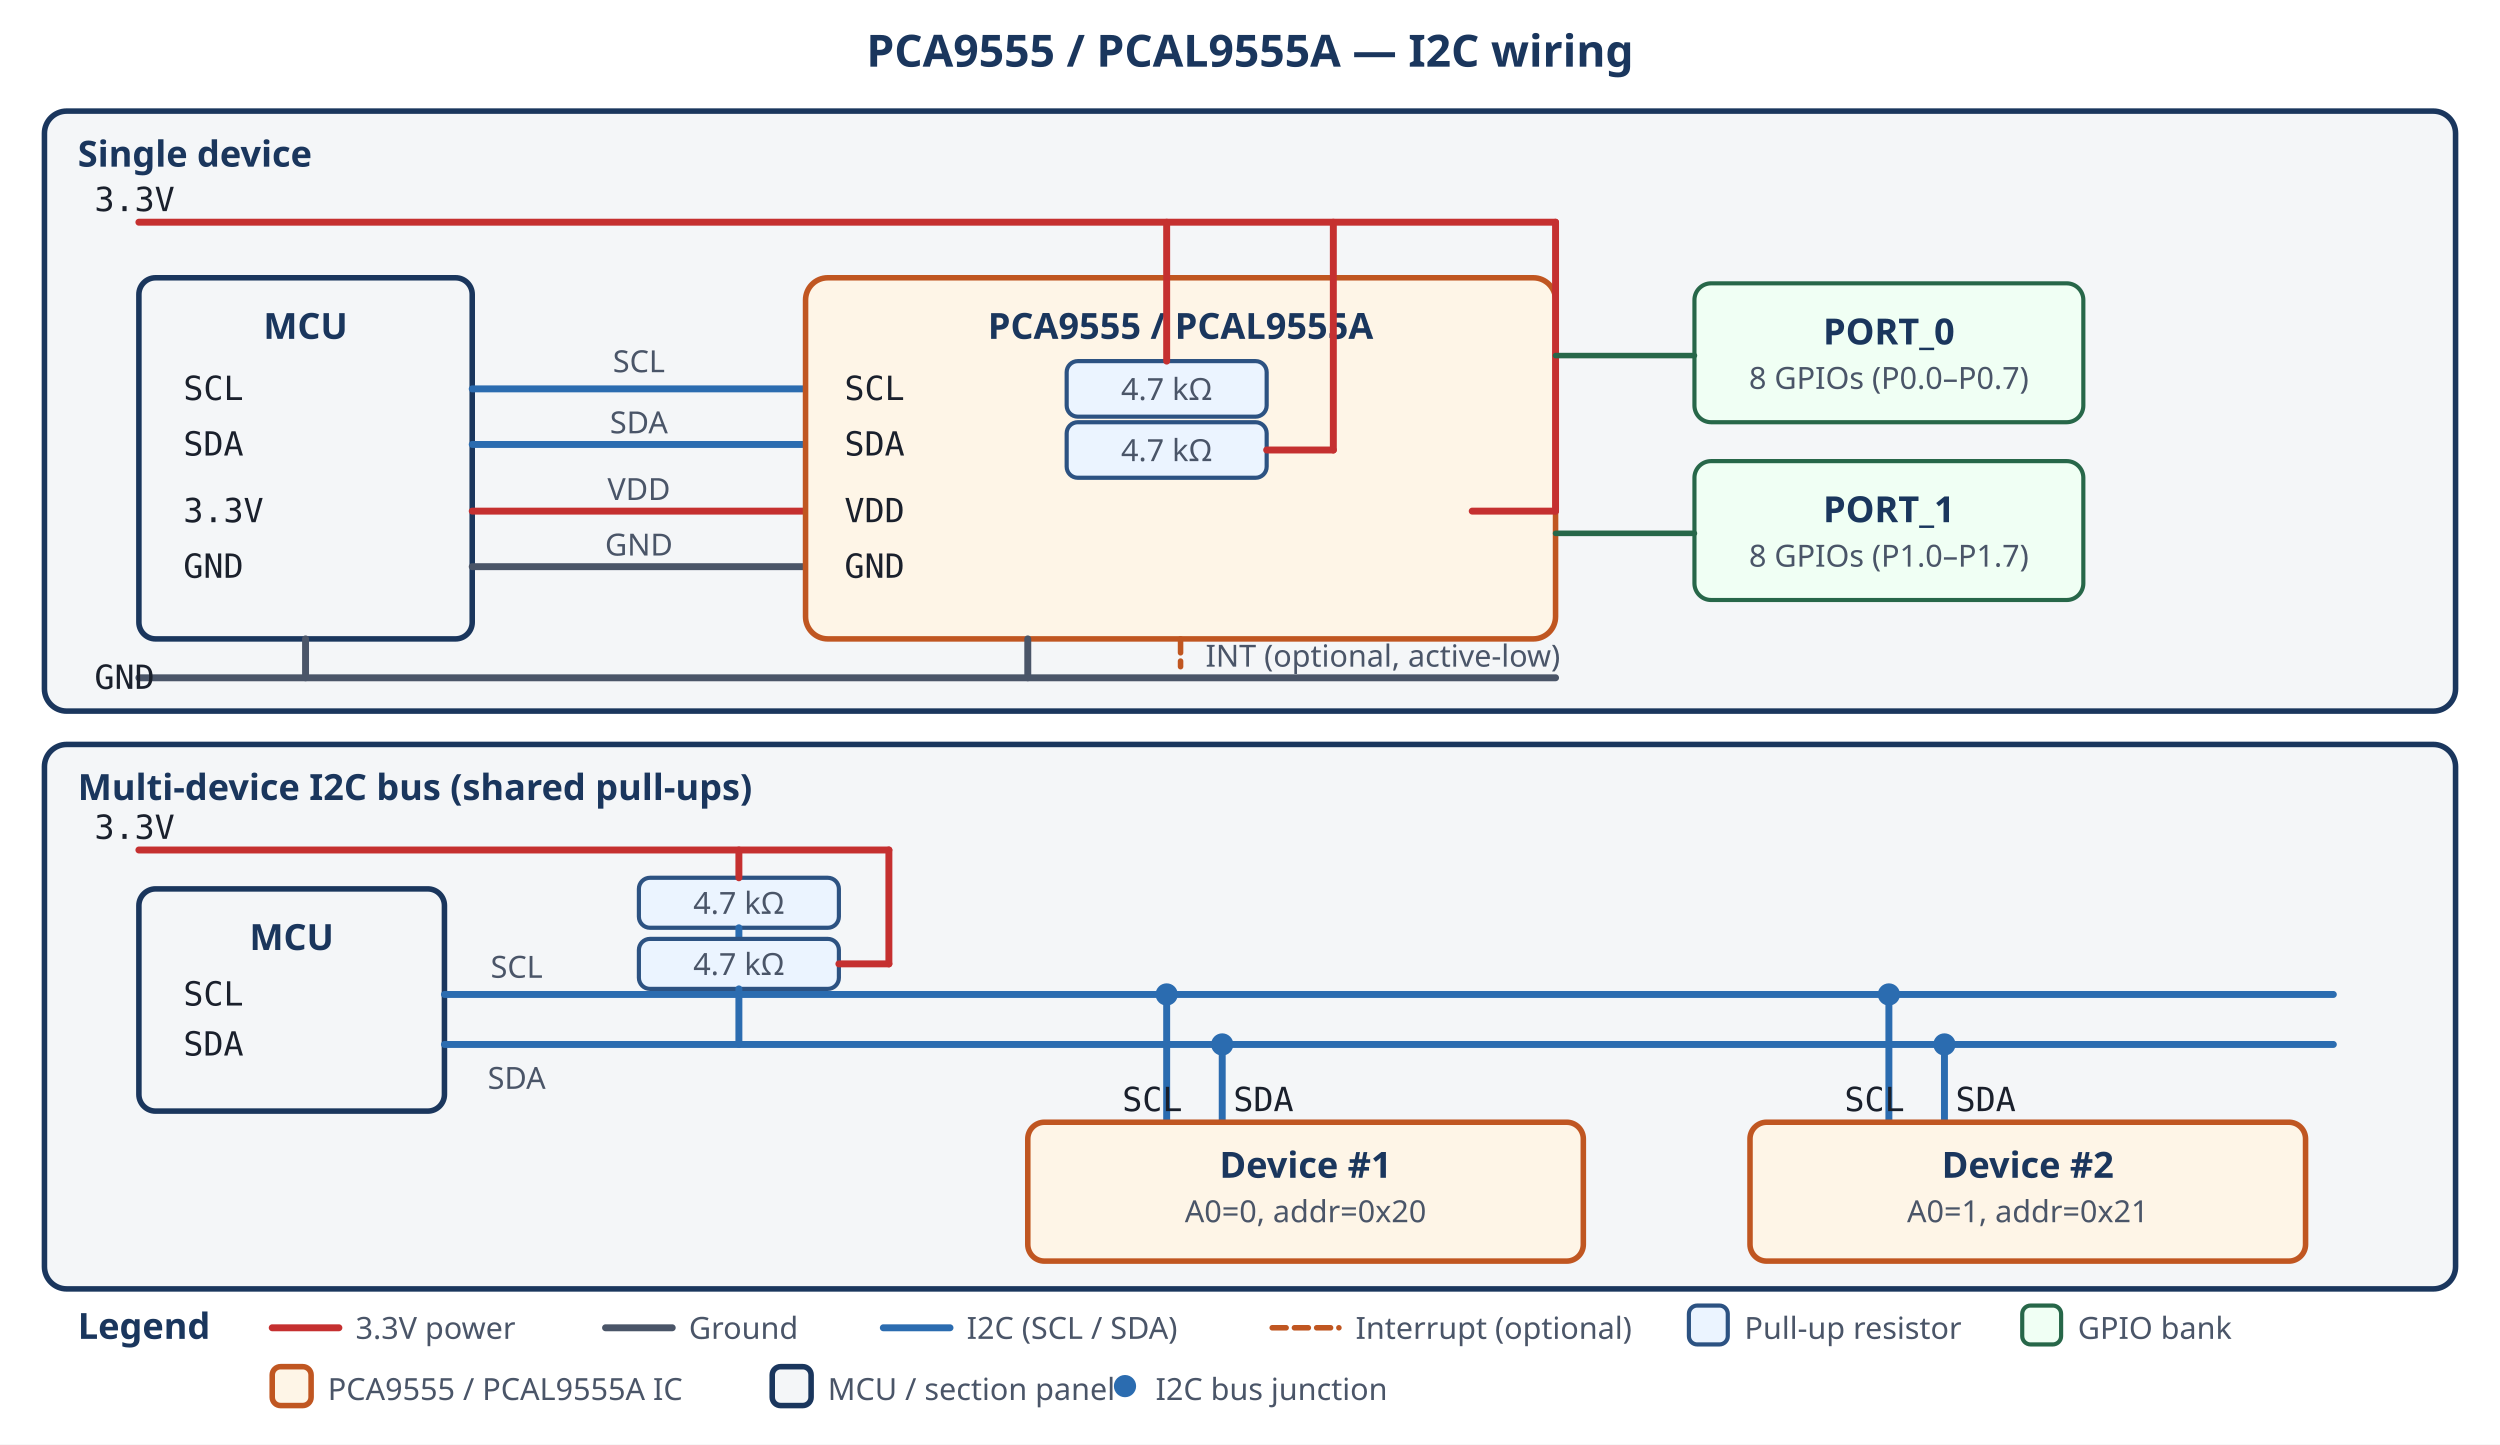
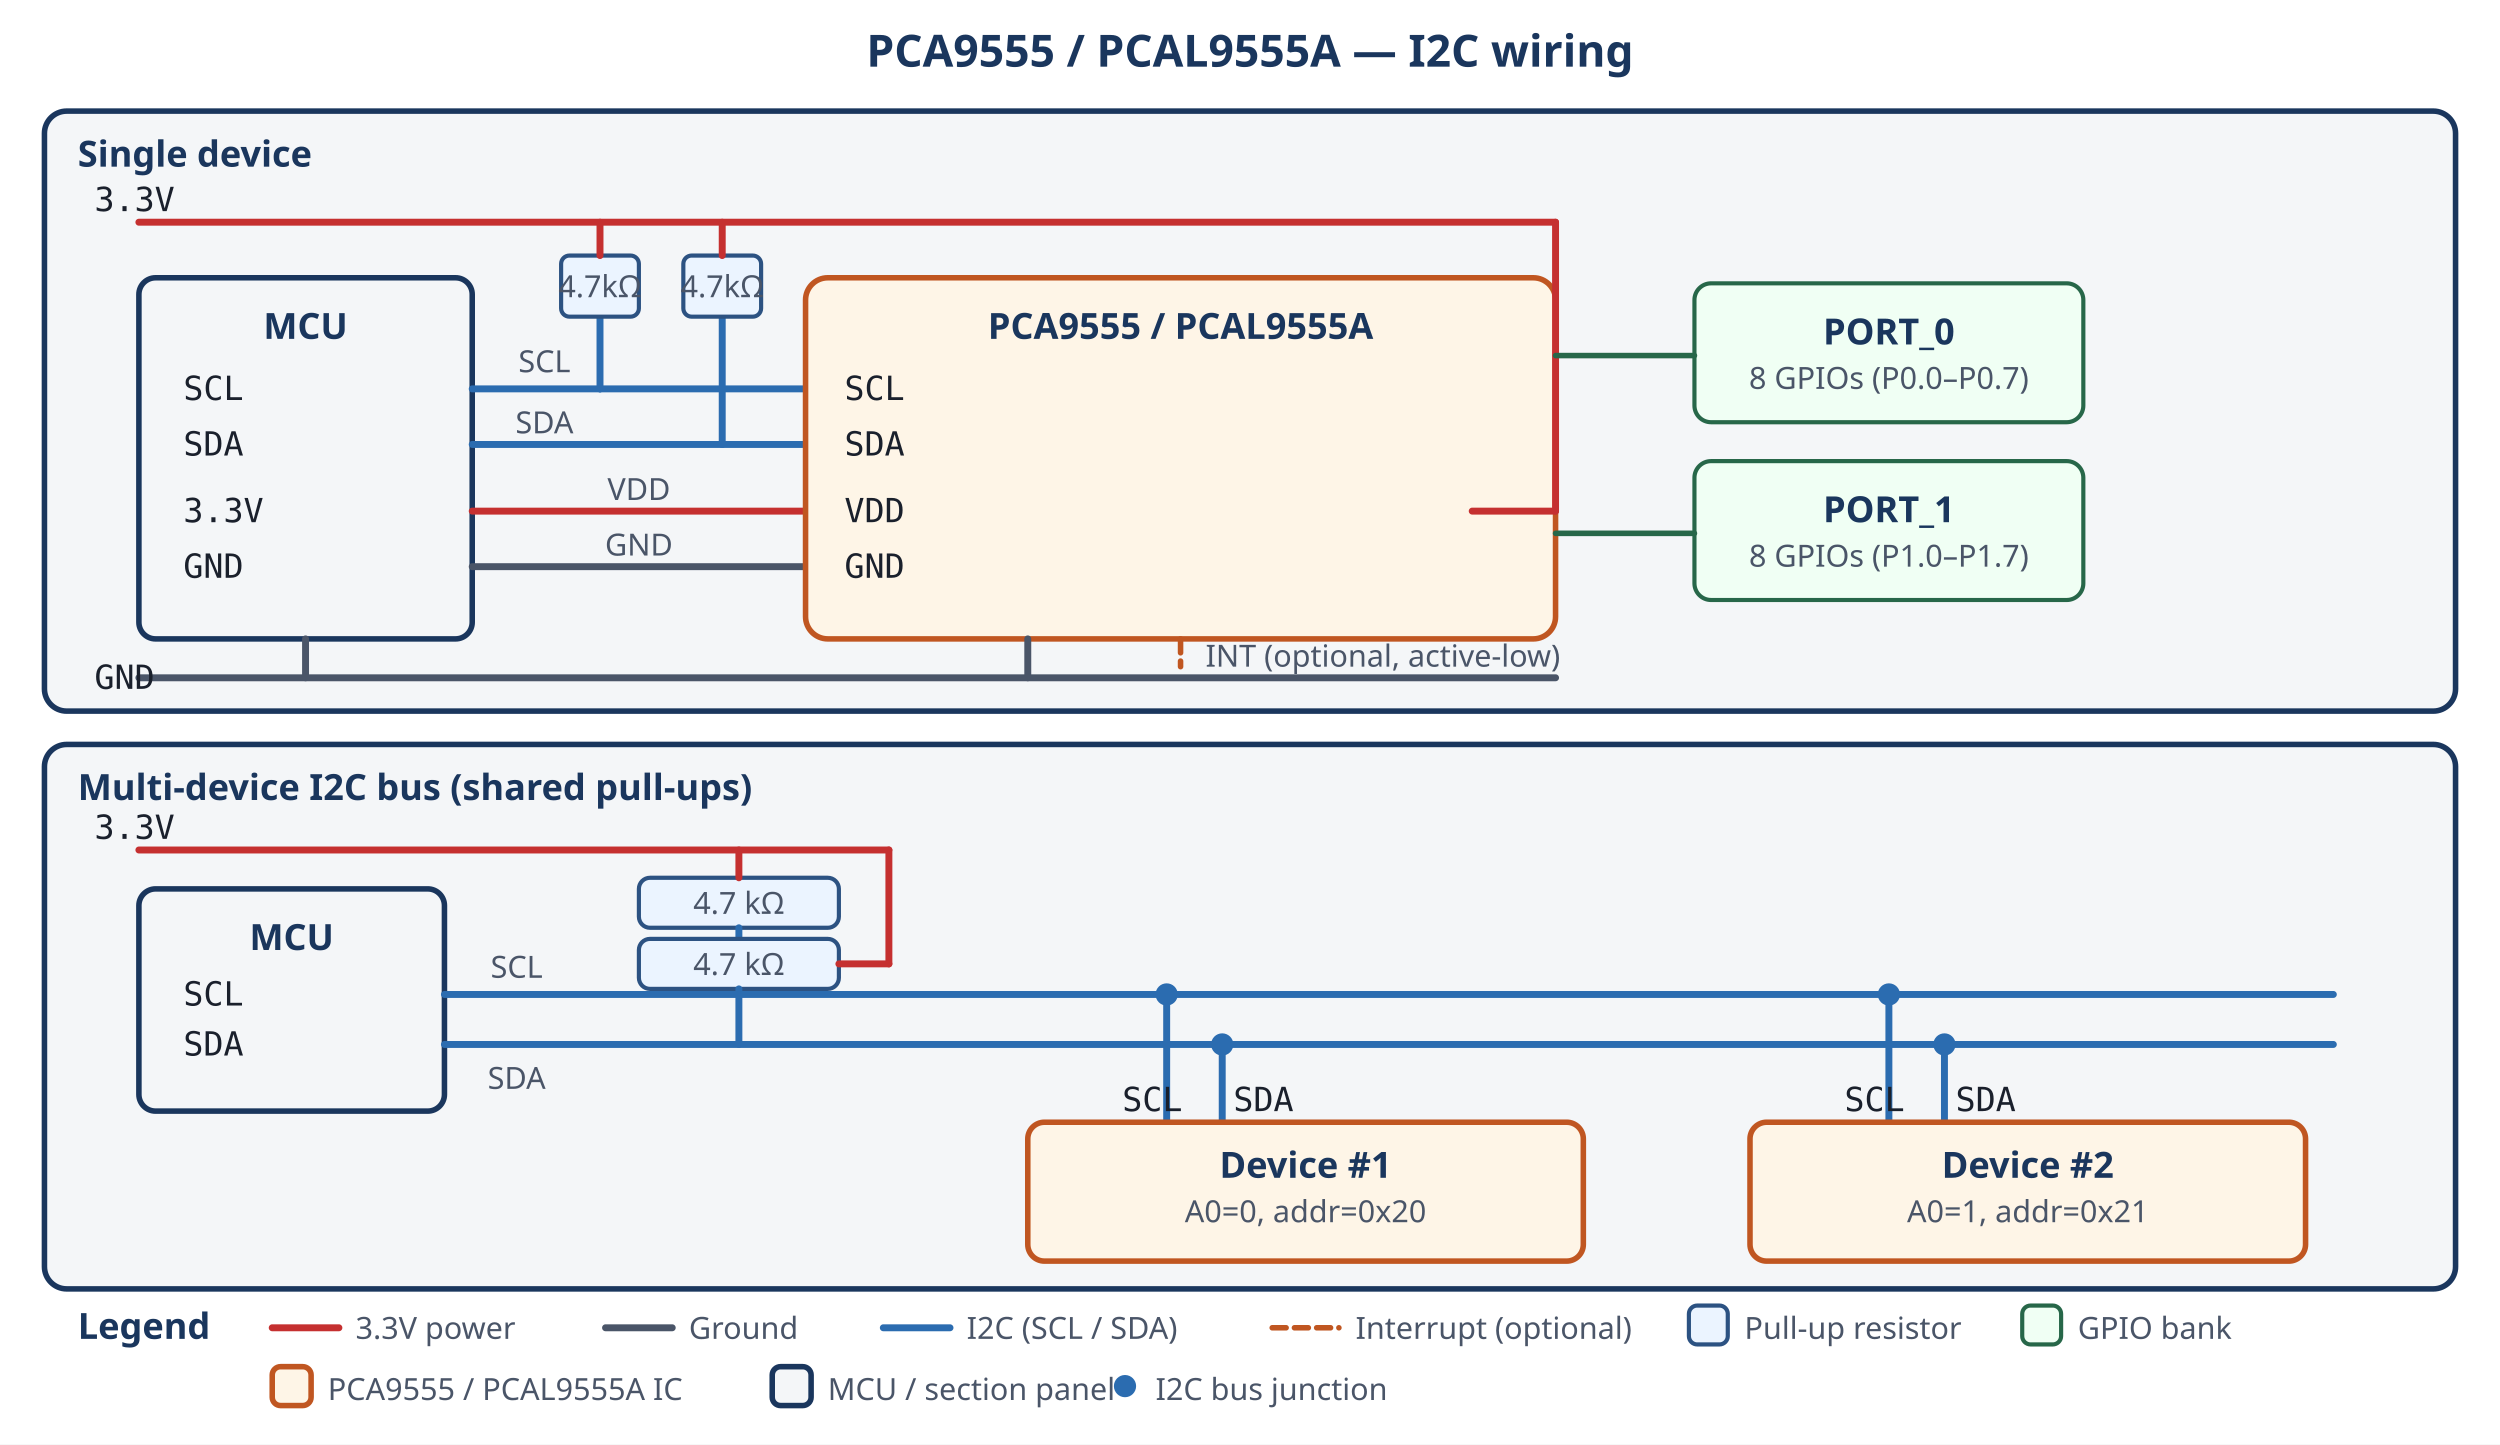
<svg xmlns="http://www.w3.org/2000/svg" viewBox="0 0 900 520" width="900" height="520" role="img" aria-labelledby="t-wir d-wir">
  <defs>
    <style type="text/css">
      .panel    { fill: #ffffff; }
      .box      { fill: #f4f6f8; stroke: #1a365d; stroke-width: 2; }
      .chip     { fill: #fef5e7; stroke: #c05621; stroke-width: 2; }
      .wire-pwr { stroke: #c53030; stroke-width: 2.5; fill: none; stroke-linecap: round; }
      .wire-gnd { stroke: #4a5568; stroke-width: 2.5; fill: none; stroke-linecap: round; }
      .wire-i2c { stroke: #2b6cb0; stroke-width: 2.5; fill: none; stroke-linecap: round; }
      .wire-int { stroke: #c05621; stroke-width: 2; fill: none; stroke-linecap: round; stroke-dasharray: 5 3; }
      .pullup   { fill: #ebf4ff; stroke: #2c5282; stroke-width: 1.5; }
      .gpio-bank{ fill: #f0fff4; stroke: #276749; stroke-width: 1.5; }
      .head     { font-family: system-ui, sans-serif; font-size: 16px; font-weight: 600; fill: #1a365d; text-anchor: middle; }
      .title    { font-family: system-ui, sans-serif; font-size: 13px; font-weight: 600; fill: #1a365d; text-anchor: middle; }
      .titleL   { font-family: system-ui, sans-serif; font-size: 13px; font-weight: 600; fill: #1a365d; text-anchor: start; }
      .small    { font-family: system-ui, sans-serif; font-size: 11px; fill: #4a5568; text-anchor: middle; }
      .smallL   { font-family: system-ui, sans-serif; font-size: 11px; fill: #4a5568; text-anchor: start; }
      .pinL     { font-family: "DejaVu Sans Mono", Consolas, monospace; font-size: 12px; fill: #1a202c; text-anchor: start; }
      .legend   { font-family: system-ui, sans-serif; font-size: 11px; fill: #4a5568; }
    </style>
  </defs>
  <rect class="panel" width="900" height="520" />
  <text class="head" x="450" y="24">PCA9555 / PCAL9555A — I2C wiring</text>
  <rect class="box" x="16" y="40" width="868" height="216" rx="8" />
  <text class="titleL" x="28" y="60">Single device</text>
  <line class="wire-pwr" x1="50" y1="80" x2="560" y2="80" />
  <text class="pinL" x="34" y="76">3.3V</text>
  <rect class="box" x="50" y="100" width="120" height="130" rx="6" />
  <text class="title" x="110" y="122">MCU</text>
  <text class="pinL" x="66" y="144">SCL</text>
  <text class="pinL" x="66" y="164">SDA</text>
  <text class="pinL" x="66" y="188">3.3V</text>
  <text class="pinL" x="66" y="208">GND</text>
-   <line class="wire-i2c" x1="170" y1="140" x2="290" y2="140" />
-   <line class="wire-i2c" x1="170" y1="160" x2="290" y2="160" />
+   <line class="wire-i2c" x1="170" y1="140" x2="216" y2="140" />
+   <line class="wire-i2c" x1="170" y1="160" x2="260" y2="160" />
+   <line class="wire-i2c" x1="216" y1="140" x2="290" y2="140" />
+   <line class="wire-i2c" x1="260" y1="160" x2="290" y2="160" />
  <line class="wire-pwr" x1="170" y1="184" x2="290" y2="184" />
  <line class="wire-gnd" x1="170" y1="204" x2="290" y2="204" />
-   <text class="small" x="230" y="134">SCL</text>
-   <text class="small" x="230" y="156">SDA</text>
+   <text class="small" x="196" y="134">SCL</text>
+   <text class="small" x="196" y="156">SDA</text>
  <text class="small" x="230" y="180">VDD</text>
  <text class="small" x="230" y="200">GND</text>
+   <line class="wire-i2c" x1="216" y1="140" x2="216" y2="114" />
+   <rect class="pullup" x="202" y="92" width="28" height="22" rx="3" />
+   <text class="small" x="216" y="107">4.7kΩ</text>
+   <line class="wire-pwr" x1="216" y1="92" x2="216" y2="80" />
+   <line class="wire-i2c" x1="260" y1="160" x2="260" y2="114" />
+   <rect class="pullup" x="246" y="92" width="28" height="22" rx="3" />
+   <text class="small" x="260" y="107">4.7kΩ</text>
+   <line class="wire-pwr" x1="260" y1="92" x2="260" y2="80" />
  <rect class="chip" x="290" y="100" width="270" height="130" rx="8" />
  <text class="title" x="425" y="122">PCA9555 / PCAL9555A</text>
  <text class="pinL" x="304" y="144">SCL</text>
  <text class="pinL" x="304" y="164">SDA</text>
  <text class="pinL" x="304" y="188">VDD</text>
  <text class="pinL" x="304" y="208">GND</text>
-   <rect class="pullup" x="384" y="130" width="72" height="20" rx="4" />
-   <text class="small" x="420" y="144">4.7 kΩ</text>
-   <line class="wire-pwr" x1="420" y1="130" x2="420" y2="80" />
-   <rect class="pullup" x="384" y="152" width="72" height="20" rx="4" />
-   <text class="small" x="420" y="166">4.7 kΩ</text>
-   <line class="wire-pwr" x1="456" y1="162" x2="480" y2="162" />
-   <line class="wire-pwr" x1="480" y1="162" x2="480" y2="80" />
  <line class="wire-pwr" x1="530" y1="184" x2="560" y2="184" />
  <line class="wire-pwr" x1="560" y1="184" x2="560" y2="80" />
  <line class="wire-gnd" x1="50" y1="244" x2="560" y2="244" />
  <text class="pinL" x="34" y="248">GND</text>
  <line class="wire-gnd" x1="110" y1="230" x2="110" y2="244" />
  <line class="wire-gnd" x1="370" y1="230" x2="370" y2="244" />
  <rect class="gpio-bank" x="610" y="102" width="140" height="50" rx="6" />
  <text class="title" x="680" y="124">PORT_0</text>
  <text class="small" x="680" y="140">8 GPIOs (P0.0–P0.7)</text>
  <line x1="560" y1="128" x2="610" y2="128" stroke="#276749" stroke-width="2" fill="none" stroke-linecap="round" />
  <rect class="gpio-bank" x="610" y="166" width="140" height="50" rx="6" />
  <text class="title" x="680" y="188">PORT_1</text>
  <text class="small" x="680" y="204">8 GPIOs (P1.0–P1.7)</text>
  <line x1="560" y1="192" x2="610" y2="192" stroke="#276749" stroke-width="2" fill="none" stroke-linecap="round" />
  <line class="wire-int" x1="425" y1="230" x2="425" y2="240" />
  <text class="smallL" x="434" y="240">INT (optional, active-low)</text>
  <rect class="box" x="16" y="268" width="868" height="196" rx="8" />
  <text class="titleL" x="28" y="288">Multi-device I2C bus (shared pull-ups)</text>
  <line class="wire-pwr" x1="50" y1="306" x2="320" y2="306" />
  <text class="pinL" x="34" y="302">3.3V</text>
  <rect class="box" x="50" y="320" width="110" height="80" rx="6" />
  <text class="title" x="105" y="342">MCU</text>
  <text class="pinL" x="66" y="362">SCL</text>
  <text class="pinL" x="66" y="380">SDA</text>
  <line class="wire-i2c" x1="160" y1="358" x2="840" y2="358" />
  <line class="wire-i2c" x1="160" y1="376" x2="840" y2="376" />
  <text class="small" x="186" y="352">SCL</text>
  <text class="small" x="186" y="392">SDA</text>
  <rect class="pullup" x="230" y="316" width="72" height="18" rx="4" />
  <text class="small" x="266" y="329">4.7 kΩ</text>
  <line class="wire-pwr" x1="266" y1="316" x2="266" y2="306" />
  <line class="wire-i2c" x1="266" y1="334" x2="266" y2="358" />
  <rect class="pullup" x="230" y="338" width="72" height="18" rx="4" />
  <text class="small" x="266" y="351">4.7 kΩ</text>
  <line class="wire-pwr" x1="302" y1="347" x2="320" y2="347" />
  <line class="wire-pwr" x1="320" y1="347" x2="320" y2="306" />
  <line class="wire-i2c" x1="266" y1="356" x2="266" y2="376" />
  <circle cx="420" cy="358" r="4" fill="#2b6cb0" />
  <circle cx="680" cy="358" r="4" fill="#2b6cb0" />
  <circle cx="440" cy="376" r="4" fill="#2b6cb0" />
  <circle cx="700" cy="376" r="4" fill="#2b6cb0" />
  <line class="wire-i2c" x1="420" y1="358" x2="420" y2="404" />
  <line class="wire-i2c" x1="440" y1="376" x2="440" y2="404" />
  <text class="pinL" x="404" y="400">SCL</text>
  <text class="pinL" x="444" y="400">SDA</text>
  <rect class="chip" x="370" y="404" width="200" height="50" rx="6" />
  <text class="title" x="470" y="424">Device #1</text>
  <text class="small" x="470" y="440">A0=0, addr=0x20</text>
  <line class="wire-i2c" x1="680" y1="358" x2="680" y2="404" />
  <line class="wire-i2c" x1="700" y1="376" x2="700" y2="404" />
  <text class="pinL" x="664" y="400">SCL</text>
  <text class="pinL" x="704" y="400">SDA</text>
  <rect class="chip" x="630" y="404" width="200" height="50" rx="6" />
  <text class="title" x="730" y="424">Device #2</text>
  <text class="small" x="730" y="440">A0=1, addr=0x21</text>
  <g transform="translate(28, 482)">
    <text class="titleL" x="0" y="0">Legend</text>
    <line class="wire-pwr" x1="70" y1="-4" x2="94" y2="-4" />
    <text class="legend" x="100" y="0">3.3V power</text>
    <line class="wire-gnd" x1="190" y1="-4" x2="214" y2="-4" />
    <text class="legend" x="220" y="0">Ground</text>
    <line class="wire-i2c" x1="290" y1="-4" x2="314" y2="-4" />
    <text class="legend" x="320" y="0">I2C (SCL / SDA)</text>
    <line class="wire-int" x1="430" y1="-4" x2="454" y2="-4" />
    <text class="legend" x="460" y="0">Interrupt (optional)</text>
    <rect class="pullup" x="580" y="-12" width="14" height="14" rx="3" />
    <text class="legend" x="600" y="0">Pull-up resistor</text>
    <rect class="gpio-bank" x="700" y="-12" width="14" height="14" rx="3" />
    <text class="legend" x="720" y="0">GPIO bank</text>
  </g>
  <g transform="translate(28, 504)">
    <rect class="chip" x="70" y="-12" width="14" height="14" rx="3" />
    <text class="legend" x="90" y="0">PCA9555 / PCAL9555A IC</text>
    <rect class="box" x="250" y="-12" width="14" height="14" rx="3" />
    <text class="legend" x="270" y="0">MCU / section panel</text>
    <circle cx="377" cy="-5" r="4" fill="#2b6cb0" />
    <text class="legend" x="388" y="0">I2C bus junction</text>
  </g>
</svg>
